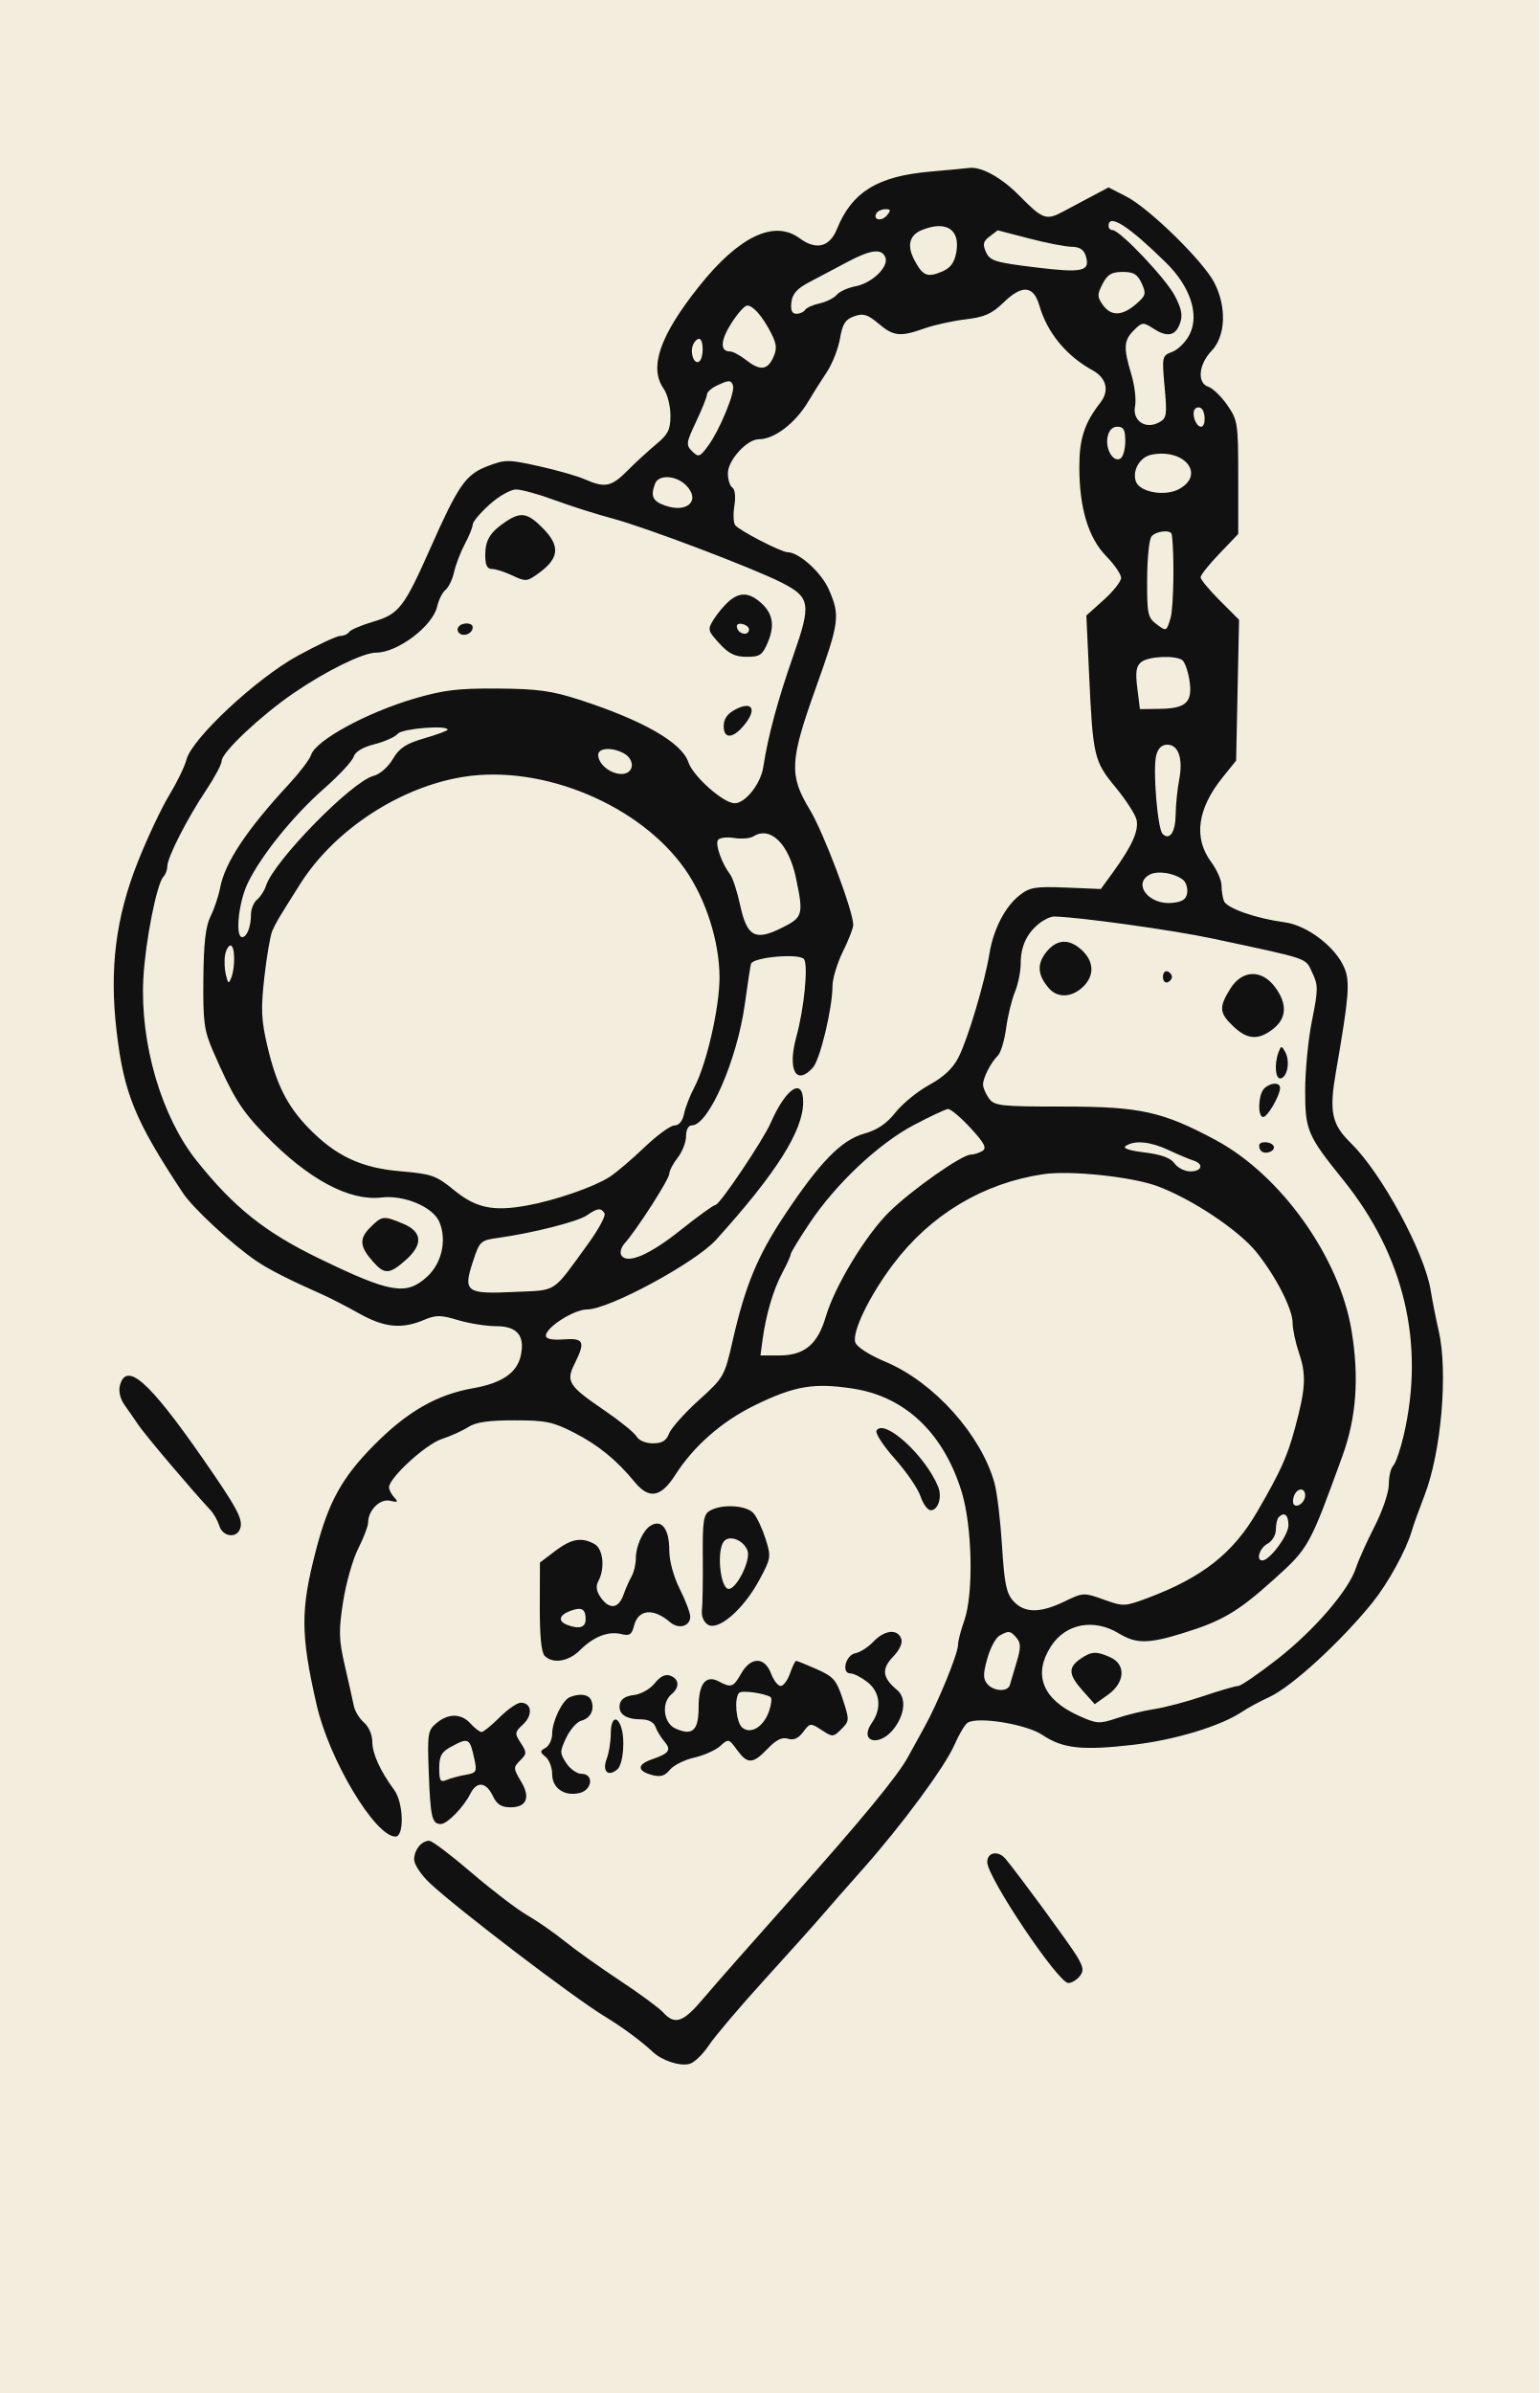
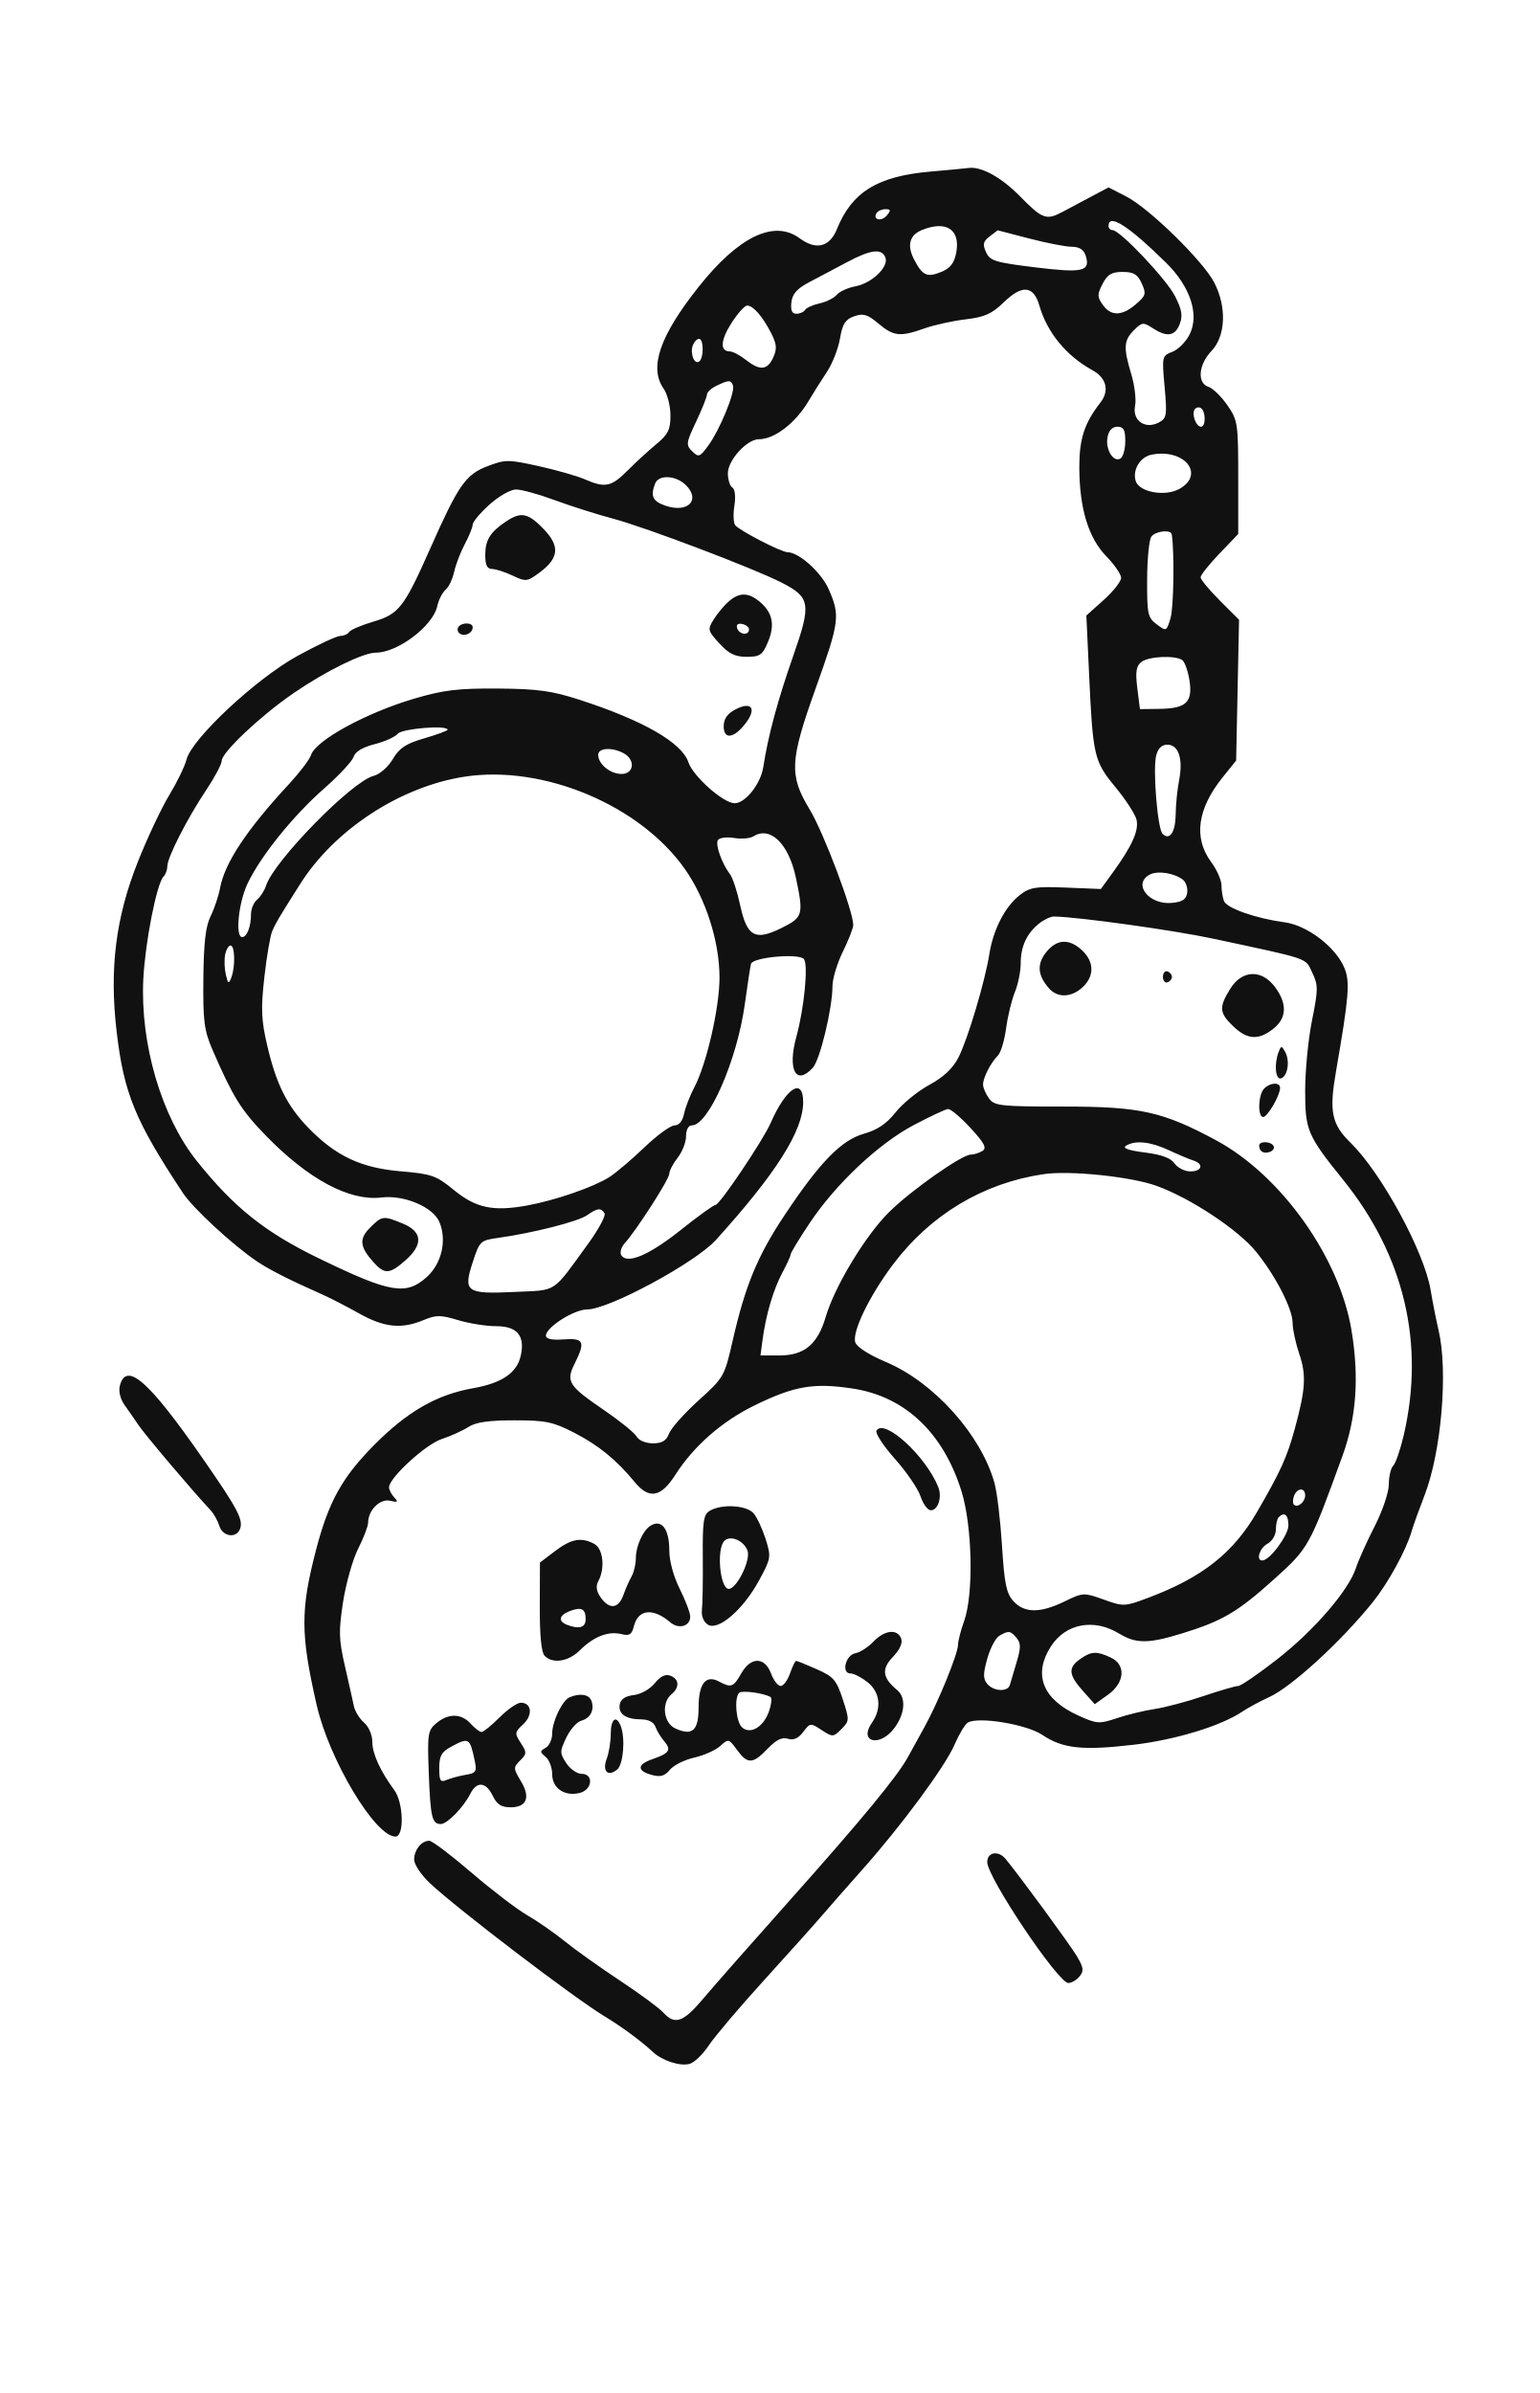
<svg xmlns="http://www.w3.org/2000/svg" viewBox="0 0 368 572" role="img">
-   <rect width="368" height="572" fill="#f2eddc" />
  <path d="M 222.500 41.006 C 209.758 42.116, 203.680 45.843, 200.068 54.763 C 198.326 59.064, 195.087 59.864, 191.162 56.962 C 185.060 52.451, 176.590 56.512, 167.042 68.528 C 157.720 80.259, 155.102 87.846, 158.636 92.891 C 159.536 94.176, 160.273 97.059, 160.273 99.297 C 160.273 102.704, 159.721 103.824, 156.886 106.170 C 155.024 107.712, 151.925 110.557, 150 112.494 C 146.136 116.381, 144.635 116.685, 139.784 114.564 C 137.978 113.774, 133.022 112.359, 128.772 111.420 C 121.465 109.805, 120.797 109.806, 116.514 111.442 C 111.327 113.423, 109.568 115.948, 102.895 131 C 96.593 145.213, 95.378 146.782, 89.268 148.586 C 86.391 149.436, 83.777 150.552, 83.459 151.066 C 83.142 151.580, 82.198 152, 81.361 152 C 80.525 152, 75.939 154.137, 71.170 156.750 C 61.242 162.189, 45.821 176.591, 44.567 181.594 C 44.166 183.192, 42.306 187.023, 40.434 190.106 C 38.562 193.190, 35.181 200.377, 32.921 206.078 C 27.659 219.353, 26.128 231.607, 27.872 246.500 C 29.614 261.368, 32.276 267.860, 43.732 285.170 C 46.174 288.859, 55.587 297.557, 61.386 301.482 C 64.336 303.478, 69.137 305.913, 77 309.401 C 78.925 310.254, 82.925 312.314, 85.888 313.976 C 91.836 317.314, 95.985 317.740, 101.223 315.551 C 104.251 314.286, 105.301 314.286, 109.504 315.551 C 112.152 316.348, 116.256 317, 118.624 317 C 123.641 317, 125.537 319.278, 124.490 324.046 C 123.589 328.149, 119.981 330.614, 113.101 331.825 C 104.421 333.354, 97.384 337.390, 89.450 345.391 C 81.786 353.120, 78.544 358.973, 75.542 370.500 C 71.810 384.832, 71.832 390.574, 75.687 407.500 C 78.677 420.631, 89.670 439, 94.537 439 C 96.684 439, 96.475 430.917, 94.250 427.885 C 90.865 423.272, 89 419.163, 89 416.318 C 89 414.695, 88.141 412.709, 87.027 411.755 C 85.942 410.827, 84.845 409.039, 84.589 407.783 C 84.333 406.527, 83.368 402.221, 82.445 398.214 C 80.986 391.877, 80.930 389.876, 82.022 382.860 C 82.712 378.423, 84.338 372.701, 85.634 370.146 C 86.931 367.591, 87.994 364.813, 87.996 363.973 C 88.004 360.999, 90.853 358.151, 93.243 358.728 C 95.093 359.174, 95.275 359.031, 94.250 357.936 C 93.563 357.201, 93 356.111, 93 355.513 C 93 353.263, 101.754 345.237, 105.574 343.984 C 107.733 343.276, 110.605 341.977, 111.956 341.098 C 113.720 339.950, 116.819 339.500, 122.956 339.500 C 130.484 339.500, 132.192 339.856, 137.323 342.496 C 143.080 345.458, 147.384 348.973, 151.743 354.273 C 155.172 358.440, 157.995 357.932, 161.444 352.525 C 165.808 345.683, 172.542 339.775, 180.329 335.958 C 189.915 331.259, 194.564 330.468, 203.987 331.930 C 216.364 333.850, 225.478 342.484, 229.836 356.418 C 232.450 364.776, 232.783 381.082, 230.471 387.500 C 229.679 389.700, 229.023 392.257, 229.015 393.183 C 228.996 395.339, 224.146 407.194, 220.957 412.881 C 219.606 415.291, 217.871 418.441, 217.102 419.881 C 214.695 424.391, 206.087 434.843, 189.001 454.004 C 179.925 464.181, 170.517 474.868, 168.093 477.754 C 163.347 483.405, 161.311 484.106, 158.541 481.045 C 157.568 479.970, 152.886 476.522, 148.136 473.383 C 143.386 470.244, 137.475 466.032, 135 464.024 C 132.525 462.016, 128.475 459.203, 126 457.773 C 123.525 456.343, 117.527 451.759, 112.672 447.586 C 107.817 443.414, 103.294 440, 102.622 440 C 100.746 440, 99 442.168, 99 444.497 C 99 445.650, 100.688 448.181, 102.750 450.122 C 109.233 456.220, 137.150 477.502, 144.500 481.949 C 148.618 484.441, 153.344 487.924, 156.027 490.445 C 158.275 492.558, 162.496 493.944, 164.825 493.335 C 165.947 493.042, 168.022 491.055, 169.435 488.919 C 170.848 486.783, 176.841 479.716, 182.752 473.215 C 188.664 466.714, 194.822 459.844, 196.438 457.947 C 198.054 456.051, 202.379 451.125, 206.049 447 C 215.503 436.375, 225.914 422.277, 228.188 417.020 C 229.254 414.556, 230.660 412.200, 231.313 411.784 C 233.741 410.238, 245.365 412.134, 249.177 414.698 C 254.039 417.968, 258.725 418.476, 270.943 417.055 C 280.916 415.896, 291.822 412.582, 296.927 409.159 C 298.342 408.210, 301.253 406.638, 303.395 405.664 C 308.736 403.237, 320.541 392.423, 328.137 383 C 331.826 378.423, 336.158 370.525, 337.461 366 C 337.857 364.625, 339.230 360.800, 340.512 357.500 C 344.552 347.099, 346.202 327.848, 343.898 318 C 343.319 315.525, 342.462 311.186, 341.993 308.358 C 340.480 299.235, 330.254 280.401, 322.913 273.217 C 318.298 268.700, 317.692 265.755, 319.380 256.046 C 322.470 238.270, 322.760 234.673, 321.374 231.353 C 319.290 226.363, 312.516 221.188, 307.119 220.462 C 300.201 219.531, 293.250 217.094, 292.587 215.367 C 292.264 214.525, 292 212.836, 292 211.612 C 292 210.389, 290.875 207.864, 289.500 206 C 285.280 200.279, 286.226 193.334, 292.245 185.845 L 295.500 181.796 295.849 164.971 L 296.199 148.146 291.599 143.547 C 289.070 141.017, 287 138.517, 287 137.991 C 287 137.465, 289.025 134.922, 291.500 132.339 L 296 127.642 296 114.125 C 296 101.177, 295.890 100.449, 293.386 96.835 C 291.948 94.760, 289.923 92.793, 288.886 92.464 C 286.121 91.586, 286.499 87.132, 289.614 83.881 C 293.016 80.330, 293.287 73.309, 290.245 67.500 C 287.529 62.311, 274.703 49.775, 269.250 46.978 L 265 44.798 260.750 47.051 C 258.412 48.290, 255.375 49.907, 254 50.646 C 250.131 52.723, 249.160 52.366, 243.813 46.905 C 239.389 42.387, 234.484 39.697, 231.507 40.155 C 230.953 40.240, 226.900 40.623, 222.500 41.006 M 209.543 50.931 C 208.541 52.552, 210.718 53.045, 212.009 51.489 C 213.014 50.278, 212.953 50, 211.681 50 C 210.822 50, 209.859 50.419, 209.543 50.931 M 265 54 C 265 54.550, 265.425 55, 265.944 55 C 267.730 55, 278.809 66.705, 280.897 70.798 C 282.522 73.984, 282.773 75.468, 282.019 77.449 C 280.906 80.377, 278.955 80.672, 275.534 78.431 C 273.307 76.971, 272.994 77.006, 271.069 78.931 C 268.618 81.382, 268.517 83.079, 270.446 89.487 C 271.241 92.129, 271.643 95.534, 271.339 97.053 C 270.641 100.547, 273.790 102.718, 277.037 100.980 C 278.906 99.980, 279.018 99.281, 278.401 92.472 C 277.741 85.189, 277.775 85.036, 280.259 84.092 C 281.650 83.563, 283.509 81.685, 284.390 79.920 C 286.747 75.195, 284.552 68.518, 278.767 62.817 C 269.834 54.014, 265 50.918, 265 54 M 220.389 54.980 C 217.427 56.177, 216.764 58.642, 218.500 62 C 220.514 65.894, 221.620 66.400, 225.036 64.985 C 227.188 64.094, 228.118 62.887, 228.589 60.378 C 229.623 54.864, 226.220 52.624, 220.389 54.980 M 236.582 56.515 C 235.016 57.700, 234.857 58.391, 235.718 60.281 C 236.662 62.353, 237.896 62.733, 247.480 63.904 C 258.896 65.299, 260.729 64.873, 259.532 61.101 C 259.075 59.661, 258.021 58.995, 256.183 58.983 C 254.707 58.973, 250.125 58.081, 246 57 C 241.875 55.919, 238.500 55.041, 238.500 55.049 C 238.500 55.057, 237.637 55.717, 236.582 56.515 M 202.492 62.664 C 199.746 64.129, 195.700 66.270, 193.500 67.423 C 190.536 68.975, 189.418 70.227, 189.184 72.259 C 188.962 74.175, 189.321 75, 190.375 75 C 191.204 75, 192.139 74.585, 192.452 74.077 C 192.766 73.569, 194.337 72.865, 195.942 72.513 C 197.548 72.160, 199.388 71.237, 200.031 70.462 C 200.675 69.687, 202.693 68.773, 204.516 68.431 C 208.436 67.696, 212.510 63.771, 211.658 61.551 C 210.799 59.313, 208.173 59.632, 202.492 62.664 M 263.577 67.851 C 262.274 70.370, 262.278 70.952, 263.608 72.851 C 265.547 75.619, 268.217 75.578, 271.528 72.730 C 273.924 70.668, 274.052 70.209, 272.923 67.730 C 271.932 65.556, 271.004 65, 268.365 65 C 265.733 65, 264.748 65.586, 263.577 67.851 M 239.916 72.293 C 237.110 75.018, 235.356 75.800, 230.869 76.328 C 227.808 76.687, 223.378 77.661, 221.026 78.491 C 215.145 80.566, 213.639 80.409, 209.989 77.338 C 207.367 75.131, 206.374 74.834, 204.188 75.603 C 202.077 76.345, 201.400 77.408, 200.800 80.926 C 200.387 83.343, 198.976 86.936, 197.665 88.911 C 196.353 90.885, 194.343 94.075, 193.198 96 C 190.117 101.180, 185.096 105, 181.370 105 C 178.552 105, 174 110.019, 174 113.128 C 174 114.643, 174.482 116.180, 175.071 116.544 C 175.700 116.932, 175.901 118.710, 175.560 120.853 C 175.240 122.859, 175.321 124.961, 175.739 125.524 C 176.677 126.787, 186.773 132, 188.280 132 C 190.973 132, 196.334 136.824, 198.096 140.833 C 200.879 147.166, 200.696 148.568, 194.998 164.500 C 188.768 181.924, 188.604 185.312, 193.596 193.559 C 196.922 199.054, 204.041 217.972, 203.969 221.127 C 203.952 221.882, 202.831 224.750, 201.478 227.500 C 200.125 230.250, 199.014 233.933, 199.009 235.685 C 198.994 241.020, 196.042 253.296, 194.316 255.203 C 190.292 259.649, 188.193 255.718, 190.371 247.815 C 192.216 241.119, 193.238 230.878, 192.218 229.299 C 191.248 227.796, 179.966 228.774, 179.523 230.399 C 179.358 231.005, 178.697 235.325, 178.054 240 C 176.212 253.394, 169.393 269, 165.381 269 C 164.561 269, 164 270.054, 164 271.592 C 164 273.018, 163.100 275.329, 162 276.727 C 160.900 278.126, 160 279.849, 160 280.557 C 160 281.845, 152.190 294.014, 149.327 297.187 C 148.489 298.115, 148.128 299.398, 148.523 300.038 C 149.901 302.266, 155.209 300.013, 162.737 294.003 C 166.874 290.702, 170.621 288, 171.065 288 C 172.038 288, 182.419 272.564, 184.226 268.429 C 187.905 260.016, 192 257.376, 192 263.418 C 192 270.273, 185.615 280.372, 171.175 296.354 C 166.232 301.825, 145.537 313, 140.347 313 C 137.208 313, 130.500 317.272, 130.500 319.271 C 130.500 320.052, 131.960 320.355, 134.750 320.154 C 139.597 319.804, 139.995 320.698, 137.351 325.998 C 135.236 330.237, 135.893 331.259, 144.501 337.136 C 148.236 339.685, 151.699 342.498, 152.196 343.386 C 152.712 344.307, 154.376 345, 156.074 345 C 158.273 345, 159.282 344.390, 159.938 342.662 C 160.427 341.376, 163.603 337.813, 166.995 334.743 C 173.068 329.246, 173.193 329.028, 175.177 320.331 C 178.161 307.251, 181.108 300.150, 187.604 290.386 C 196.010 277.753, 201.143 272.500, 206.564 270.982 C 209.726 270.097, 211.944 268.596, 214.085 265.893 C 215.755 263.784, 219.382 260.828, 222.145 259.325 C 225.589 257.450, 227.786 255.380, 229.132 252.740 C 231.362 248.369, 235.433 234.729, 236.516 228 C 237.456 222.154, 240.244 216.740, 243.722 214.004 C 246.173 212.076, 247.480 211.859, 254.830 212.159 L 263.160 212.500 266.062 208.500 C 270.679 202.134, 272.324 198.422, 271.664 195.856 C 271.331 194.560, 269.071 191.091, 266.643 188.146 C 261.533 181.949, 261.260 180.784, 260.355 161.314 L 259.695 147.127 263.848 143.400 C 266.131 141.349, 268 138.977, 268 138.128 C 268 137.279, 266.403 134.949, 264.451 132.950 C 260.183 128.579, 258.029 121.471, 258.012 111.700 C 258 104.903, 259.224 101.143, 263.045 96.238 C 265.271 93.380, 264.519 90.345, 261.123 88.477 C 254.886 85.046, 250.319 79.483, 248.472 73.070 C 247.078 68.230, 244.355 67.982, 239.916 72.293 M 174.853 77.227 C 172.220 81.350, 172.071 84, 174.472 84 C 175.164 84, 176.874 84.900, 178.273 86 C 181.666 88.669, 183.442 88.520, 184.840 85.452 C 185.776 83.398, 185.687 82.282, 184.380 79.702 C 182.337 75.666, 180.010 72.988, 178.595 73.041 C 177.993 73.064, 176.309 74.948, 174.853 77.227 M 165.638 82.500 C 164.904 84.414, 165.928 87.162, 167.105 86.435 C 168.270 85.715, 168.272 81, 167.107 81 C 166.616 81, 165.955 81.675, 165.638 82.500 M 171.250 92.220 C 170.012 92.817, 169 93.756, 169 94.306 C 169 94.857, 167.835 97.769, 166.411 100.779 C 164.008 105.860, 163.941 106.367, 165.472 107.876 C 166.997 109.377, 167.286 109.276, 169.302 106.534 C 172.016 102.840, 175.760 93.779, 175.229 92.187 C 174.760 90.779, 174.229 90.784, 171.250 92.220 M 285.566 97.893 C 284.835 99.076, 285.933 102, 287.107 102 C 288.290 102, 288.259 98.278, 287.069 97.543 C 286.557 97.226, 285.881 97.384, 285.566 97.893 M 264.755 104.499 C 264.201 107.399, 266.165 110.634, 267.848 109.594 C 268.482 109.202, 269 107.334, 269 105.441 C 269 102.738, 268.596 102, 267.117 102 C 265.902 102, 265.064 102.887, 264.755 104.499 M 275.248 108.688 C 272.523 109.235, 270.664 112.367, 271.501 115.003 C 272.345 117.661, 278.544 118.766, 281.935 116.863 C 288.190 113.352, 283.087 107.115, 275.248 108.688 M 156.607 115.582 C 155.453 118.589, 156.012 119.809, 159.028 120.860 C 164.376 122.724, 167.572 119.572, 163.977 115.977 C 161.604 113.604, 157.451 113.382, 156.607 115.582 M 117.003 120.616 C 114.801 122.605, 113 124.750, 113 125.381 C 113 126.013, 112.160 128.098, 111.133 130.015 C 110.107 131.932, 108.953 134.931, 108.569 136.681 C 108.185 138.430, 107.254 140.374, 106.500 141 C 105.746 141.626, 104.853 143.394, 104.516 144.929 C 103.484 149.628, 95.069 156, 89.896 156 C 86.803 156, 77.899 160.379, 70.106 165.733 C 62.254 171.128, 53 179.853, 53 181.862 C 53 182.649, 51.317 185.815, 49.260 188.896 C 44.717 195.705, 40.009 204.938, 40.004 207.050 C 40.002 207.903, 39.585 209.028, 39.078 209.550 C 37.464 211.214, 34.709 225.201, 34.261 234 C 33.474 249.477, 38.606 266.942, 47.042 277.500 C 55.931 288.624, 63.344 294.539, 76.234 300.792 C 93.294 309.068, 97.061 309.719, 102.019 305.250 C 105.587 302.034, 106.864 296.501, 105.051 292.123 C 103.560 288.524, 96.639 285.584, 91.196 286.237 C 83.532 287.158, 73.686 281.880, 63.500 271.394 C 57.649 265.369, 55.686 262.215, 50.854 251.072 C 48.795 246.325, 48.514 244.179, 48.614 233.949 C 48.697 225.385, 49.158 221.389, 50.337 219.026 C 51.223 217.251, 52.250 214.182, 52.621 212.207 C 53.745 206.215, 59 198.299, 69.057 187.447 C 71.633 184.668, 74.022 181.518, 74.367 180.447 C 75.490 176.963, 87.588 170.360, 99.005 167 C 106.025 164.934, 109.497 164.515, 119 164.584 C 128.493 164.654, 131.896 165.121, 138.500 167.259 C 153.733 172.190, 162.986 177.495, 164.561 182.200 C 165.694 185.584, 172.936 192, 175.623 192 C 178.178 192, 181.845 187.368, 182.461 183.362 C 183.608 175.904, 185.898 167.400, 189.614 156.798 C 193.982 144.336, 193.738 142.783, 186.864 139.269 C 180.147 135.835, 154.332 126.045, 146.500 123.961 C 142.650 122.937, 136.396 120.951, 132.603 119.549 C 128.810 118.147, 124.649 117, 123.356 117 C 122.060 117, 119.210 118.622, 117.003 120.616 M 120.973 124.646 C 117.180 127.172, 116 129.081, 116 132.691 C 116 135.057, 116.456 136, 117.599 136 C 118.478 136, 120.697 136.711, 122.530 137.581 C 125.707 139.089, 126.005 139.056, 128.965 136.867 C 133.650 133.404, 133.914 130.539, 129.930 126.428 C 126.206 122.586, 124.559 122.258, 120.973 124.646 M 275.252 128.250 C 274.706 128.938, 274.243 133.550, 274.224 138.500 C 274.191 146.783, 274.374 147.639, 276.520 149.241 C 278.821 150.959, 278.864 150.939, 279.820 147.741 C 280.576 145.209, 280.769 132.087, 280.113 127.750 C 279.928 126.526, 276.327 126.897, 275.252 128.250 M 174.212 143.750 C 173.107 144.713, 171.490 146.646, 170.619 148.047 C 169.106 150.481, 169.166 150.736, 171.962 153.797 C 174.219 156.268, 175.711 157, 178.495 157 C 181.686 157, 182.274 156.588, 183.595 153.427 C 185.297 149.353, 184.690 146.404, 181.621 143.839 C 178.913 141.576, 176.739 141.550, 174.212 143.750 M 109.543 149.931 C 109.226 150.443, 109.425 151.144, 109.984 151.490 C 111.177 152.227, 113 151.291, 113 149.941 C 113 148.724, 110.293 148.716, 109.543 149.931 M 176.218 150.154 C 176.737 151.712, 178.974 151.984, 179.053 150.500 C 179.082 149.950, 178.355 149.345, 177.438 149.154 C 176.395 148.939, 175.938 149.313, 176.218 150.154 M 272.817 158.250 C 271.601 159.221, 271.391 160.618, 271.876 164.500 L 272.500 169.500 277.166 169.442 C 283.561 169.364, 285.155 167.851, 284.341 162.633 C 283.987 160.360, 283.202 158.169, 282.598 157.765 C 280.826 156.580, 274.517 156.893, 272.817 158.250 M 175.750 169.607 C 173.854 170.612, 173 171.853, 173 173.605 C 173 176.910, 175.540 176.502, 178.341 172.747 C 180.951 169.249, 179.574 167.581, 175.750 169.607 M 95.092 175.389 C 94.458 176.153, 91.959 177.277, 89.538 177.886 C 86.708 178.599, 84.919 179.678, 84.529 180.910 C 84.194 181.963, 81.042 185.353, 77.523 188.442 C 70.118 194.943, 62.406 204.495, 59.220 211.110 C 57.024 215.668, 56.167 224, 57.893 224 C 59.032 224, 60 221.492, 60 218.541 C 60 217.278, 60.658 215.699, 61.461 215.032 C 62.265 214.365, 63.221 212.879, 63.586 211.729 C 65.462 205.817, 84.123 186.760, 89.310 185.458 C 90.783 185.089, 92.781 183.342, 93.899 181.447 C 95.470 178.783, 97.025 177.758, 101.439 176.475 C 104.498 175.586, 107 174.665, 107 174.429 C 107 173.262, 96.131 174.138, 95.092 175.389 M 276.382 180.614 C 275.549 183.935, 276.712 198.112, 277.917 199.317 C 279.595 200.995, 281 198.916, 281.044 194.691 C 281.068 192.386, 281.443 188.664, 281.878 186.419 C 282.858 181.366, 281.728 178, 279.051 178 C 277.714 178, 276.818 178.878, 276.382 180.614 M 143 180.429 C 143 182.637, 145.880 185, 148.571 185 C 151.597 185, 151.938 181.572, 149.066 180.035 C 146.286 178.548, 143 178.761, 143 180.429 M 111 185.660 C 95.672 188.035, 79.941 198.326, 71.721 211.356 C 66.324 219.911, 66.018 220.427, 65.098 222.500 C 64.610 223.600, 63.753 228.584, 63.194 233.577 C 62.337 241.220, 62.451 243.825, 63.919 250.077 C 66.065 259.217, 68.657 264.375, 73.729 269.602 C 80.232 276.302, 86.296 279.164, 95.693 279.966 C 103.208 280.608, 104.267 280.978, 108.484 284.434 C 113.765 288.760, 117.867 289.631, 126 288.150 C 132.739 286.923, 141.854 283.776, 145.663 281.362 C 147.224 280.373, 150.975 277.193, 154 274.294 C 157.025 271.396, 160.279 269.019, 161.231 269.012 C 162.313 269.005, 163.171 267.969, 163.519 266.250 C 163.826 264.738, 164.931 261.884, 165.976 259.910 C 168.899 254.386, 172 240.888, 172 233.689 C 172 225.103, 168.756 214.907, 163.755 207.771 C 153.017 192.450, 129.849 182.739, 111 185.660 M 180.086 199.926 C 179.308 200.418, 177.228 200.587, 175.463 200.300 C 173.698 200.014, 171.966 200.245, 171.614 200.815 C 170.947 201.894, 172.557 206.413, 174.531 209 C 175.160 209.825, 176.231 213.089, 176.910 216.254 C 178.549 223.887, 180.476 224.970, 186.820 221.822 C 191.962 219.271, 192.130 218.689, 190.276 209.866 C 188.554 201.674, 184.134 197.363, 180.086 199.926 M 274.750 209.105 C 270.730 211.389, 274.718 216.341, 280.156 215.820 C 282.656 215.581, 283.575 214.973, 283.798 213.412 C 283.962 212.264, 283.512 210.864, 282.798 210.300 C 280.693 208.639, 276.633 208.036, 274.750 209.105 M 248.367 220.772 C 245.416 223.162, 244 226.256, 244 230.312 C 244 232.206, 243.375 235.273, 242.611 237.128 C 241.847 238.983, 240.903 242.874, 240.514 245.776 C 240.124 248.678, 239.245 251.612, 238.561 252.297 C 236.831 254.026, 235 257.599, 235 259.243 C 235 259.999, 235.640 261.491, 236.423 262.559 C 237.731 264.343, 239.166 264.500, 254.173 264.500 C 272.558 264.500, 277.934 265.687, 290.709 272.567 C 306.232 280.926, 320.198 300.527, 323.081 318 C 324.941 329.274, 324.253 338.819, 320.917 348.008 C 313.044 369.696, 312.876 369.999, 304.548 377.502 C 295.864 385.325, 292.171 387.494, 282.472 390.468 C 274.462 392.923, 271.554 392.921, 267.500 390.455 C 261.499 386.804, 254.766 388.064, 251.250 393.496 C 246.869 400.264, 249.212 406.192, 257.805 410.079 C 262.221 412.077, 262.767 412.113, 267 410.692 C 269.475 409.861, 273.525 408.880, 276 408.511 C 278.475 408.141, 283.726 406.751, 287.668 405.420 C 291.610 404.089, 295.354 403, 295.987 403 C 296.621 403, 300.837 400.112, 305.357 396.583 C 314.153 389.714, 322.415 380.127, 324.143 374.783 C 324.726 372.977, 326.733 368.509, 328.602 364.854 C 330.499 361.144, 332 356.704, 332 354.804 C 332 352.932, 332.475 350.925, 333.055 350.345 C 333.635 349.765, 334.760 346.502, 335.555 343.094 C 340.673 321.155, 335.686 300.120, 321.069 282 C 312.529 271.414, 312 270.172, 312 260.717 C 312 255.945, 312.736 248.386, 313.637 243.918 C 315.130 236.507, 315.135 235.507, 313.699 232.494 C 311.974 228.877, 313.490 229.397, 290 224.370 C 280.515 222.341, 257.964 219.199, 252 219.075 C 251.175 219.058, 249.540 219.822, 248.367 220.772 M 250.055 227.657 C 247.821 230.497, 248.042 233.139, 250.773 236.250 C 252.821 238.582, 256.126 238.463, 258.811 235.961 C 261.644 233.322, 261.595 229.907, 258.686 227.174 C 255.589 224.265, 252.591 224.433, 250.055 227.657 M 53.812 228.250 C 53.581 229.488, 53.661 231.625, 53.992 233 C 54.516 235.184, 54.681 235.268, 55.296 233.668 C 56.290 231.081, 56.171 226, 55.117 226 C 54.631 226, 54.044 227.012, 53.812 228.250 M 278 233.500 C 278 234.417, 278.484 235.005, 279.075 234.808 C 279.666 234.611, 280.150 234.022, 280.150 233.500 C 280.150 232.978, 279.666 232.389, 279.075 232.192 C 278.484 231.995, 278 232.583, 278 233.500 M 294.082 236.368 C 291.345 240.795, 291.451 242.100, 294.805 245.313 C 298.170 248.537, 300.830 248.708, 304.365 245.927 C 307.607 243.377, 307.761 239.948, 304.812 235.960 C 301.608 231.626, 296.902 231.805, 294.082 236.368 M 305.649 251.472 C 304.532 254.384, 304.897 258.201, 306.250 257.755 C 307.846 257.229, 308.407 253.549, 307.215 251.419 C 306.371 249.911, 306.246 249.916, 305.649 251.472 M 302.200 260.200 C 300.765 261.635, 300.587 267, 301.974 267 C 303.005 267, 306 261.829, 306 260.050 C 306 258.629, 303.680 258.720, 302.200 260.200 M 218.462 268.908 C 210.015 273.374, 199.848 282.938, 193.567 292.328 C 191.055 296.084, 189 299.465, 189 299.843 C 189 300.221, 188.105 302.200, 187.010 304.242 C 184.869 308.237, 183.100 314.241, 182.293 320.250 L 181.790 324 186.260 324 C 192.291 324, 195.457 321.366, 197.405 314.728 C 199.538 307.460, 206.932 295.251, 212.560 289.703 C 217.872 284.465, 229.902 276.008, 232.073 275.985 C 232.858 275.976, 234.119 275.577, 234.875 275.098 C 235.946 274.420, 235.309 273.206, 231.998 269.614 C 229.659 267.076, 227.240 265.042, 226.623 265.094 C 226.005 265.145, 222.333 266.862, 218.462 268.908 M 269.148 273.887 C 268.259 274.451, 269.793 274.994, 273.624 275.472 C 277.631 275.973, 279.868 276.794, 280.783 278.100 C 281.515 279.145, 283.213 280, 284.557 280 C 287.370 280, 287.846 278.203, 285.250 277.388 C 284.288 277.086, 281.651 275.975, 279.390 274.919 C 274.999 272.868, 271.338 272.499, 269.148 273.887 M 301 273.833 C 301 275.241, 302.126 275.889, 303.592 275.326 C 304.360 275.032, 304.740 274.388, 304.435 273.895 C 303.737 272.766, 301 272.717, 301 273.833 M 249.500 280.655 C 235.023 282.781, 222.422 290.343, 213.438 302.295 C 207.831 309.754, 203.663 318.363, 204.453 320.853 C 204.807 321.966, 207.761 323.864, 211.773 325.555 C 223.262 330.398, 234.528 342.956, 237.737 354.500 C 238.348 356.700, 239.157 363.450, 239.534 369.500 C 240.103 378.623, 240.572 380.884, 242.284 382.750 C 244.905 385.607, 248.665 385.623, 254.471 382.802 C 258.905 380.648, 259.093 380.638, 263.842 382.346 C 268.557 384.042, 268.841 384.031, 274.352 381.970 C 287.379 377.095, 294.795 371.257, 300.525 361.365 C 306.166 351.626, 307.671 348.306, 309.528 341.500 C 312.105 332.061, 312.306 328.668, 310.591 323.615 C 309.716 321.038, 309 317.705, 309 316.207 C 309 312.880, 304.949 304.982, 300.292 299.231 C 296.017 293.952, 284.654 286.422, 276.499 283.464 C 270.405 281.253, 255.782 279.732, 249.500 280.655 M 140.310 290.495 C 138.175 291.991, 127.393 294.731, 119.099 295.887 C 114.823 296.482, 114.649 296.650, 112.991 301.746 C 110.683 308.839, 111.443 309.367, 123.153 308.807 C 133.385 308.318, 131.854 309.330, 140.615 297.269 C 143.104 293.842, 144.858 290.579, 144.512 290.019 C 143.659 288.639, 142.825 288.734, 140.310 290.495 M 88.465 293.444 C 85.778 296.131, 85.974 298.029, 89.323 301.750 C 91.942 304.659, 93.127 304.585, 96.897 301.277 C 101.189 297.512, 101.007 294.448, 96.378 292.513 C 91.643 290.535, 91.338 290.571, 88.465 293.444 M 28.651 331.228 C 28.303 332.559, 28.758 334.420, 29.784 335.853 C 30.728 337.172, 32.195 339.289, 33.045 340.558 C 34.650 342.953, 45.842 356.178, 50.346 361 C 51.116 361.825, 52.059 363.512, 52.441 364.750 C 53.227 367.300, 56.483 367.790, 57.365 365.491 C 58.221 363.262, 56.843 360.665, 48.267 348.336 C 35.509 329.998, 30.186 325.356, 28.651 331.228 M 209.534 341.946 C 209.166 342.541, 211.137 345.577, 213.914 348.693 C 216.691 351.808, 219.456 355.852, 220.059 357.679 C 220.662 359.505, 221.765 361, 222.510 361 C 224.262 361, 225.260 357.824, 224.271 355.395 C 221.247 347.966, 211.379 338.960, 209.534 341.946 M 309.345 357.543 C 309.019 358.392, 309.004 359.337, 309.310 359.643 C 310.186 360.519, 312 359.034, 312 357.441 C 312 355.522, 310.092 355.596, 309.345 357.543 M 169.710 361.102 C 168.166 362.001, 167.932 363.542, 168.005 372.322 C 168.051 377.920, 167.957 383.566, 167.795 384.869 C 167.622 386.261, 168.202 387.690, 169.201 388.333 C 171.663 389.918, 177.646 384.774, 181.424 377.825 C 184.317 372.503, 184.374 372.156, 183.033 367.905 C 182.270 365.482, 180.980 362.712, 180.167 361.750 C 178.513 359.791, 172.594 359.424, 169.710 361.102 M 305.667 362.667 C 305.300 363.033, 305 364.368, 305 365.631 C 305 366.906, 304.109 368.406, 303 369 C 301.094 370.020, 300.166 373, 301.753 373 C 303.526 373, 308 366.976, 308 364.590 C 308 362.083, 307.041 361.293, 305.667 362.667 M 155.400 364.765 C 153.643 365.939, 152 369.651, 152 372.448 C 152 373.866, 151.550 375.809, 151 376.764 C 150.451 377.719, 149.562 379.738, 149.025 381.250 C 147.855 384.549, 145.667 384.790, 143.604 381.845 C 142.546 380.334, 142.380 379.159, 143.048 377.911 C 144.694 374.835, 144.177 370.165, 142.066 369.035 C 138.964 367.375, 136.567 367.814, 132.697 370.750 L 129.073 373.500 129.036 384.050 C 129.013 390.967, 129.413 395.013, 130.200 395.800 C 132.173 397.773, 135.924 397.167, 138.659 394.432 C 141.884 391.207, 145.445 389.823, 148.526 390.596 C 150.480 391.086, 151.028 390.737, 151.547 388.670 C 152.557 384.644, 156.133 384.274, 160.213 387.773 C 162.243 389.515, 165 388.740, 165 386.427 C 165 385.527, 163.875 382.551, 162.500 379.813 C 161.015 376.857, 160 373.123, 160 370.618 C 160 365.384, 158.098 362.964, 155.400 364.765 M 173.047 368.443 C 171.307 370.540, 172.115 379.409, 174.080 379.782 C 175.941 380.134, 179.567 372.920, 178.684 370.619 C 177.721 368.110, 174.391 366.824, 173.047 368.443 M 136.250 385.085 C 133.625 386.077, 133.332 387.530, 135.582 388.393 C 138.453 389.495, 140 389.027, 140 387.059 C 140 384.547, 139.028 384.035, 136.250 385.085 M 208.790 392.408 C 207.531 393.733, 205.600 394.975, 204.500 395.168 C 202.147 395.583, 201.046 400, 203.296 400 C 204.085 400, 205.916 400.933, 207.365 402.073 C 210.398 404.458, 210.832 408.368, 208.442 411.779 C 205.146 416.485, 210.360 417.710, 213.812 413.040 C 216.375 409.574, 216.640 405.776, 214.445 403.955 C 210.938 401.044, 210.672 398.952, 213.441 396.061 C 215.109 394.320, 215.830 392.721, 215.424 391.663 C 214.507 389.272, 211.446 389.616, 208.790 392.408 M 238.888 391.003 C 238.001 391.521, 236.706 393.980, 236.010 396.466 C 234.996 400.085, 234.993 401.287, 235.994 402.493 C 237.509 404.318, 240.928 404.480, 241.413 402.750 C 241.606 402.063, 242.334 399.602, 243.031 397.282 C 244.056 393.874, 244.055 392.771, 243.027 391.532 C 241.564 389.769, 241.100 389.710, 238.888 391.003 M 258.223 396.557 C 255.279 398.618, 255.420 400.319, 258.851 404.159 L 261.701 407.349 264.851 405.106 C 268.926 402.204, 269.218 397.876, 265.453 396.161 C 262.091 394.629, 260.881 394.695, 258.223 396.557 M 177.203 399.994 C 175.322 403.300, 174.790 403.493, 171.870 401.931 C 168.716 400.242, 167 402.435, 167 408.154 C 167 413.670, 165.510 415.009, 161.436 413.153 C 158.600 411.860, 158.046 407.037, 160.500 405 C 162.505 403.336, 162.397 401.366, 160.256 400.545 C 159.070 400.090, 157.869 400.671, 156.506 402.359 C 155.373 403.762, 153.198 404.986, 151.509 405.172 C 149.532 405.389, 148.396 406.138, 148.160 407.380 C 147.726 409.669, 149.567 410.964, 153.281 410.985 C 155.018 410.994, 156.296 411.658, 156.683 412.750 C 157.025 413.712, 157.983 415.290, 158.813 416.256 C 160.554 418.283, 159.995 419.109, 155.943 420.500 C 152.290 421.754, 152.219 423.275, 155.769 424.251 C 157.872 424.830, 158.876 424.549, 160.135 423.032 C 161.035 421.948, 163.655 420.638, 165.957 420.121 C 168.259 419.604, 171.051 418.358, 172.162 417.354 C 174.130 415.572, 174.229 415.595, 176.173 418.264 C 178.713 421.750, 179.951 421.704, 183.506 417.994 C 185.544 415.867, 186.960 415.170, 188.350 415.611 C 189.704 416.041, 190.840 415.538, 192.004 413.994 C 193.655 411.806, 193.758 411.795, 196.412 413.534 C 199.042 415.257, 199.194 415.250, 201.135 413.310 C 203.080 411.365, 203.089 411.149, 201.453 406.147 C 199.959 401.578, 199.252 400.763, 195.256 398.995 C 192.775 397.898, 190.555 397, 190.321 397 C 190.087 397, 189.425 398.350, 188.850 400 C 188.275 401.650, 187.272 403, 186.621 403 C 185.971 403, 184.929 401.650, 184.306 400 C 182.790 395.984, 179.487 395.981, 177.203 399.994 M 176.702 404.632 C 175.446 405.887, 175.962 411.723, 177.436 412.947 C 179.476 414.640, 182.535 412.773, 183.835 409.043 C 184.410 407.394, 184.570 405.862, 184.190 405.640 C 182.571 404.691, 177.346 403.987, 176.702 404.632 M 136.229 405.669 C 134.440 406.389, 132 411.426, 132 414.401 C 132 415.776, 131.297 417.294, 130.437 417.775 C 129.019 418.569, 129.019 418.771, 130.437 419.948 C 131.297 420.661, 132 422.524, 132 424.087 C 132 427.442, 134.986 429.471, 138.593 428.566 C 141.621 427.806, 141.979 424, 139.023 424 C 137.936 424, 136.291 422.847, 135.367 421.438 C 133.795 419.039, 133.796 418.651, 135.377 415.336 C 136.305 413.389, 137.919 411.572, 138.963 411.299 C 141.157 410.726, 142.190 408.659, 141.362 406.500 C 140.793 405.017, 138.694 404.677, 136.229 405.669 M 119.433 410.500 C 117.508 412.425, 115.568 414, 115.122 414 C 114.675 414, 113.495 413.100, 112.500 412 C 110.263 409.528, 107.191 409.489, 104.309 411.896 C 102.266 413.602, 102.144 414.409, 102.501 423.864 C 102.900 434.423, 103.275 436, 105.385 436 C 106.903 436, 110.831 431.972, 112.419 428.787 C 113.953 425.710, 116.187 425.902, 117.791 429.250 C 118.792 431.339, 119.825 432, 122.086 432 C 125.845 432, 126.833 429.681, 124.650 425.984 C 122.632 422.569, 122.631 422.512, 124.542 420.601 C 125.932 419.211, 125.926 418.817, 124.487 416.620 C 122.985 414.328, 123.020 414.059, 125.073 412.147 C 127.435 409.946, 127.106 407, 124.498 407 C 123.637 407, 121.358 408.575, 119.433 410.500 M 146 414.435 C 146 416.324, 145.567 419.008, 145.038 420.399 C 143.908 423.372, 145.316 424.813, 147.544 422.964 C 149.012 421.745, 149.521 415.522, 148.393 412.582 C 147.338 409.831, 146 410.867, 146 414.435 M 107.750 417.572 C 105.541 418.770, 105 419.767, 105 422.639 C 105 425.662, 105.270 426.098, 106.750 425.466 C 107.713 425.054, 109.761 424.501, 111.303 424.237 C 113.860 423.800, 114.047 423.483, 113.435 420.629 C 112.308 415.369, 112.058 415.235, 107.750 417.572 M 236 445.099 C 236 448.730, 252.953 474, 255.389 474 C 256.140 474, 257.340 473.295, 258.054 472.434 C 259.134 471.133, 259.038 470.331, 257.486 467.684 C 255.900 464.982, 243.874 448.563, 240.390 444.344 C 238.659 442.248, 236 442.706, 236 445.099" stroke="none" fill="#111111" fill-rule="evenodd" />
</svg>
